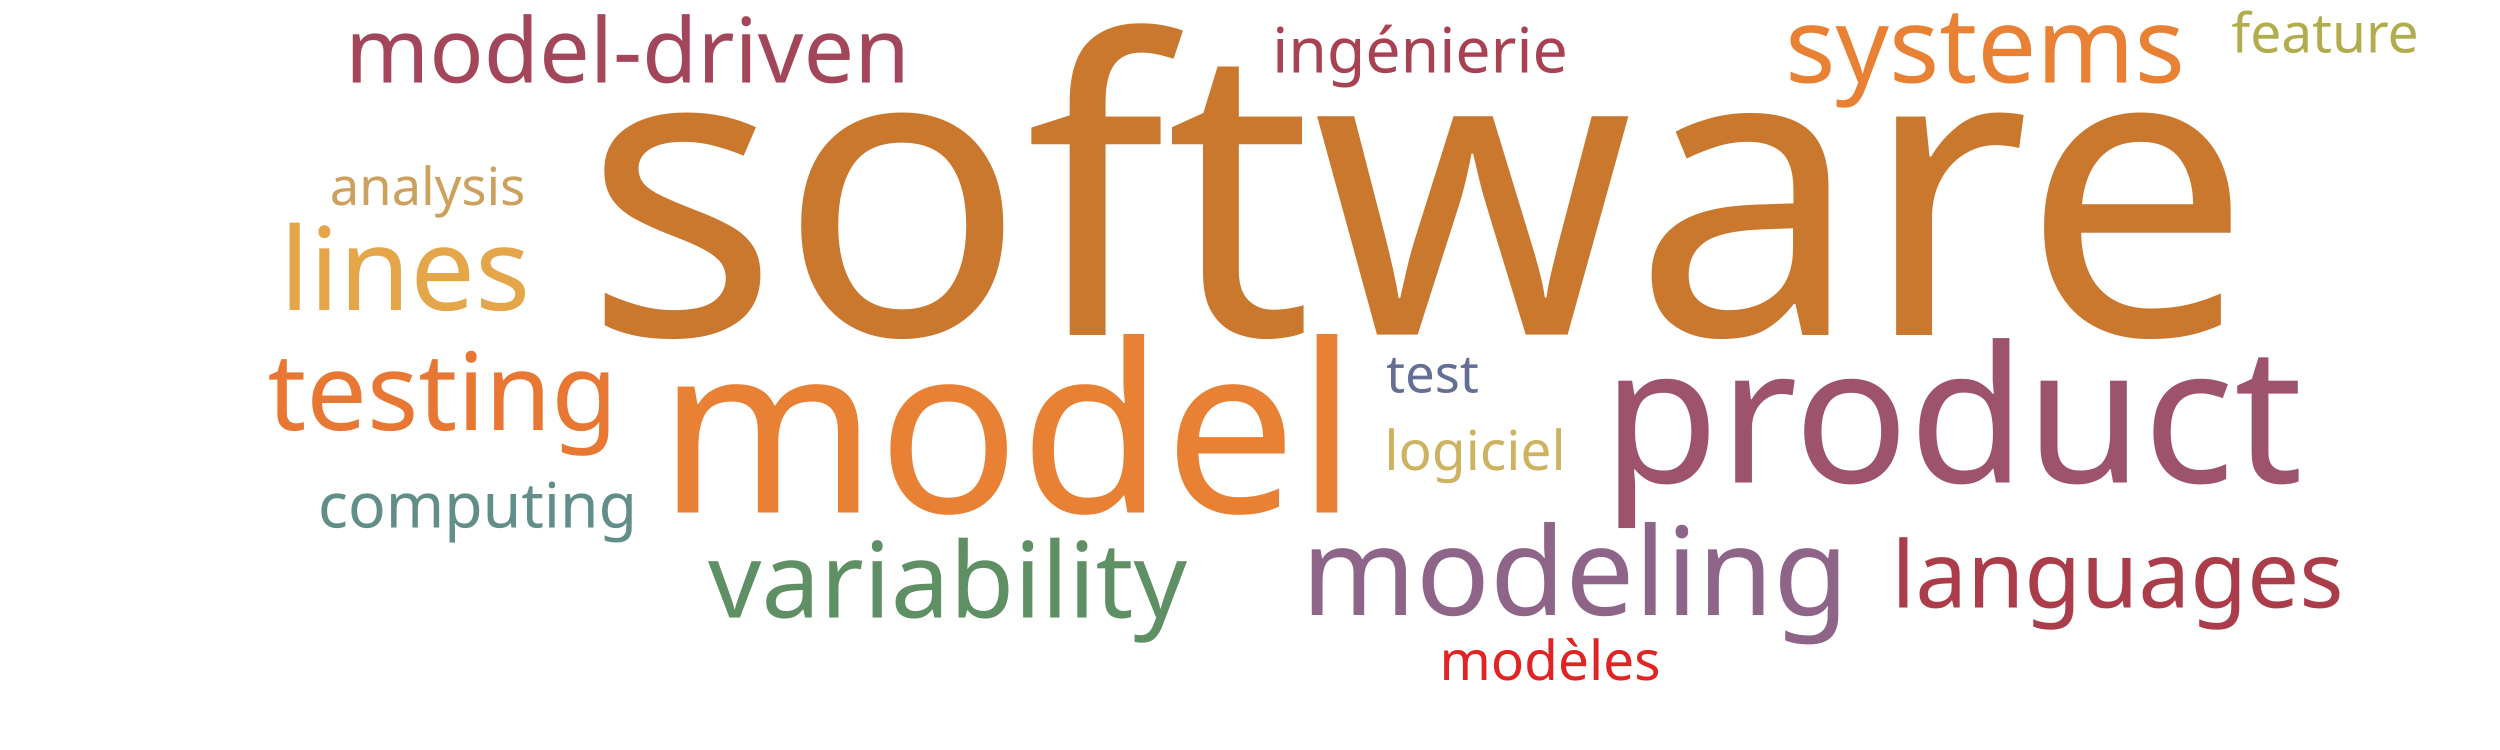
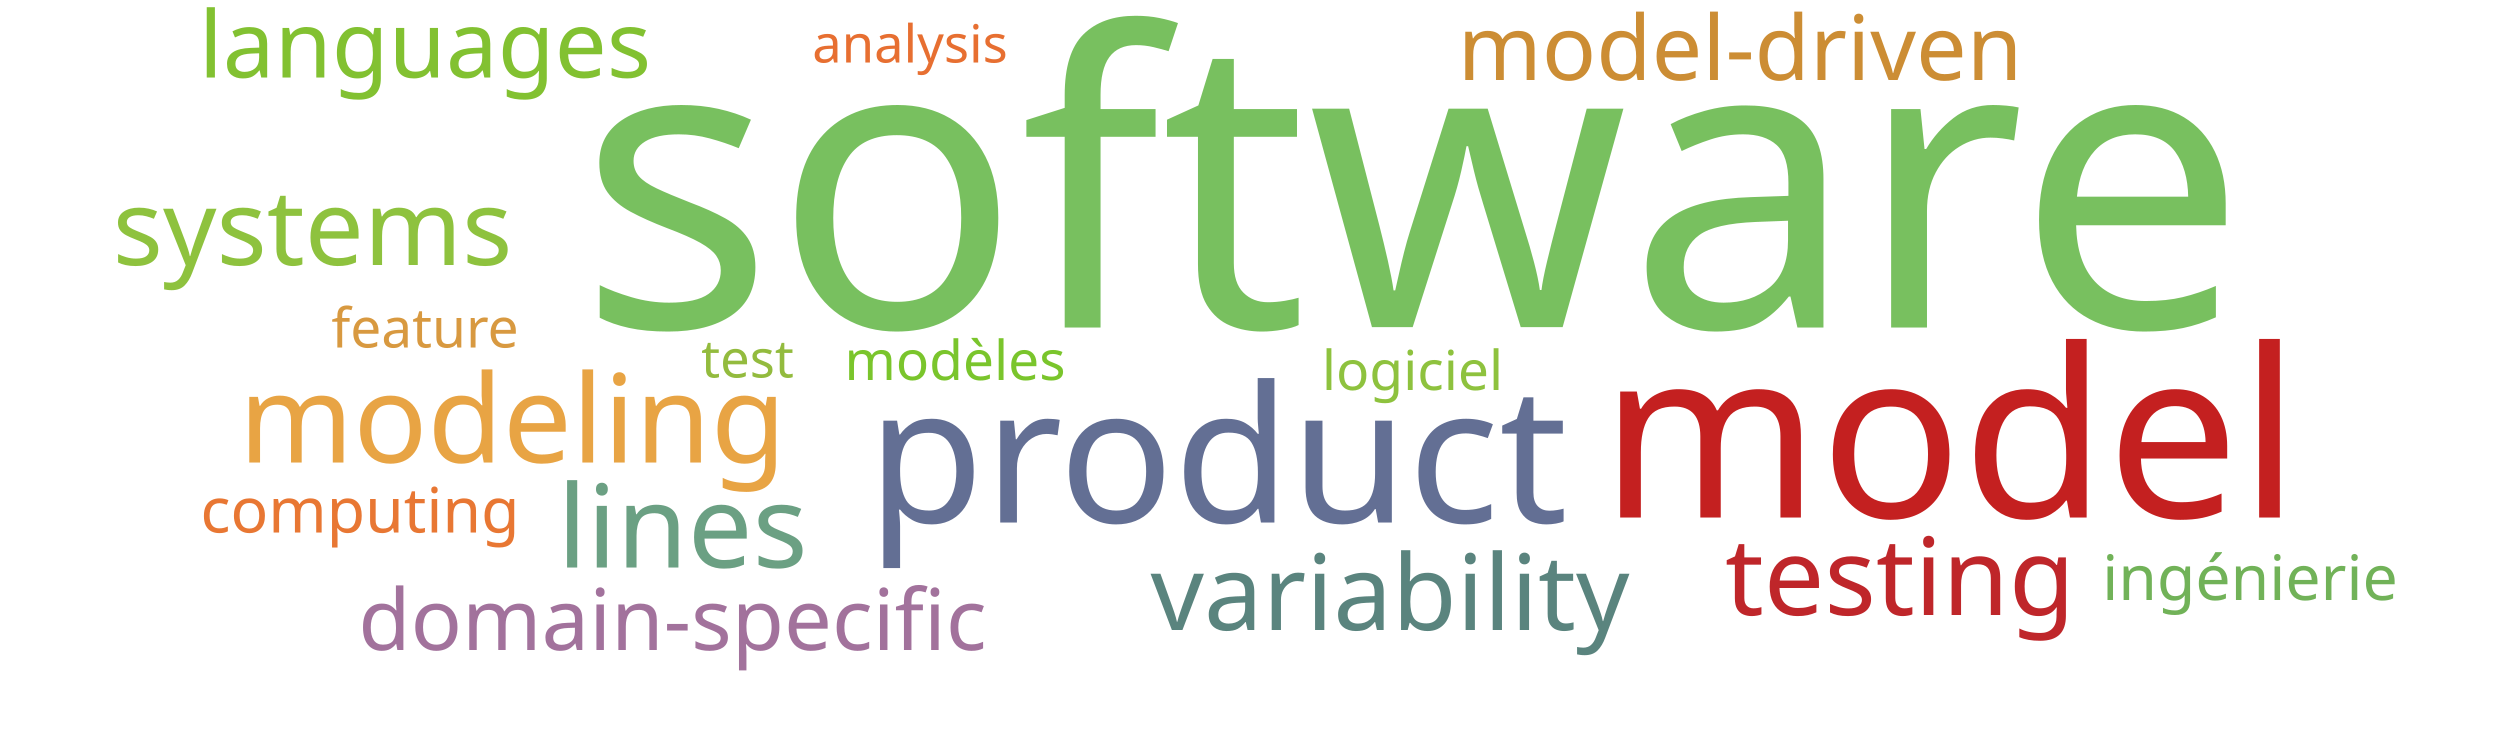
<svg xmlns="http://www.w3.org/2000/svg" width="1000" height="300">
  <g transform="translate(500, 150)">
-     <text text-anchor="middle" style="font-family: Impact; font-size: 163px; fill: #cb782f" transform="translate(67,-16)rotate(0)">software</text>
-     <text text-anchor="middle" style="font-family: Impact; font-size: 94px; fill: #e98135" transform="translate(-97,55)rotate(0)">model</text>
-     <text text-anchor="middle" style="font-family: Impact; font-size: 76px; fill: #9d536c" transform="translate(281,43)rotate(0)">product</text>
-     <text text-anchor="middle" style="font-family: Impact; font-size: 49px; fill: #8e6488" transform="translate(130,96)rotate(0)">modeling</text>
-     <text text-anchor="middle" style="font-family: Impact; font-size: 46px; fill: #e5a549" transform="translate(-338,-26)rotate(0)">lines</text>
-     <text text-anchor="middle" style="font-family: Impact; font-size: 43px; fill: #e87733" transform="translate(-323,22)rotate(0)">testing</text>
-     <text text-anchor="middle" style="font-family: Impact; font-size: 42px; fill: #5e9063" transform="translate(-121,97)rotate(0)">variability</text>
-     <text text-anchor="middle" style="font-family: Impact; font-size: 42px; fill: #e98135" transform="translate(294,-117)rotate(0)">systems</text>
-     <text text-anchor="middle" style="font-family: Impact; font-size: 37px; fill: #ab3d4b" transform="translate(347,93)rotate(0)">languages</text>
-     <text text-anchor="middle" style="font-family: Impact; font-size: 36px; fill: #a4465a" transform="translate(-249,-117)rotate(0)">model-driven</text>
-     <text text-anchor="middle" style="font-family: Impact; font-size: 25px; fill: #a84152" transform="translate(68,-121)rotate(0)">ingénierie</text>
-     <text text-anchor="middle" style="font-family: Impact; font-size: 25px; fill: #618e88" transform="translate(-309,61)rotate(0)">computing</text>
-     <text text-anchor="middle" style="font-family: Impact; font-size: 22px; fill: #e02424" transform="translate(120,122)rotate(0)">modèles</text>
-     <text text-anchor="middle" style="font-family: Impact; font-size: 22px; fill: #cdb25f" transform="translate(90,38)rotate(0)">logiciel</text>
-     <text text-anchor="middle" style="font-family: Impact; font-size: 22px; fill: #b1ad4e" transform="translate(430,-129)rotate(0)">feature</text>
-     <text text-anchor="middle" style="font-family: Impact; font-size: 21px; fill: #cba15d" transform="translate(-329,-68)rotate(0)">analysis</text>
-     <text text-anchor="middle" style="font-family: Impact; font-size: 21px; fill: #636f94" transform="translate(73,7)rotate(0)">test</text>
+     <text text-anchor="middle" style="font-family: Impact; font-size: 163px; fill: #78c05f" transform="translate(65,-19)rotate(0)">software</text>
+     <text text-anchor="middle" style="font-family: Impact; font-size: 94px; fill: #c42020" transform="translate(280,57)rotate(0)">model</text>
+     <text text-anchor="middle" style="font-family: Impact; font-size: 76px; fill: #636f94" transform="translate(-13,59)rotate(0)">product</text>
+     <text text-anchor="middle" style="font-family: Impact; font-size: 49px; fill: #e8a444" transform="translate(-295,35)rotate(0)">modeling</text>
+     <text text-anchor="middle" style="font-family: Impact; font-size: 46px; fill: #6ba083" transform="translate(-227,77)rotate(0)">lines</text>
+     <text text-anchor="middle" style="font-family: Impact; font-size: 43px; fill: #bf262a" transform="translate(260,96)rotate(0)">testing</text>
+     <text text-anchor="middle" style="font-family: Impact; font-size: 42px; fill: #5a847e" transform="translate(56,102)rotate(0)">variability</text>
+     <text text-anchor="middle" style="font-family: Impact; font-size: 42px; fill: #8ec23e" transform="translate(-375,-44)rotate(0)">systems</text>
+     <text text-anchor="middle" style="font-family: Impact; font-size: 37px; fill: #82c131" transform="translate(-330,-119)rotate(0)">languages</text>
+     <text text-anchor="middle" style="font-family: Impact; font-size: 36px; fill: #cc8d34" transform="translate(196,-118)rotate(0)">model-driven</text>
+     <text text-anchor="middle" style="font-family: Impact; font-size: 34px; fill: #a2729c" transform="translate(-231,110)rotate(0)">domain-specific</text>
+     <text text-anchor="middle" style="font-family: Impact; font-size: 25px; fill: #71b258" transform="translate(400,90)rotate(0)">ingénierie</text>
+     <text text-anchor="middle" style="font-family: Impact; font-size: 25px; fill: #e87733" transform="translate(-356,63)rotate(0)">computing</text>
+     <text text-anchor="middle" style="font-family: Impact; font-size: 22px; fill: #7ac52c" transform="translate(-118,2)rotate(0)">modèles</text>
+     <text text-anchor="middle" style="font-family: Impact; font-size: 22px; fill: #8ec23e" transform="translate(65,6)rotate(0)">logiciel</text>
+     <text text-anchor="middle" style="font-family: Impact; font-size: 22px; fill: #d89940" transform="translate(-330,-11)rotate(0)">feature</text>
+     <text text-anchor="middle" style="font-family: Impact; font-size: 21px; fill: #e76f31" transform="translate(-136,-125)rotate(0)">analysis</text>
+     <text text-anchor="middle" style="font-family: Impact; font-size: 21px; fill: #93bb3e" transform="translate(-201,1)rotate(0)">test</text>
  </g>
</svg>
